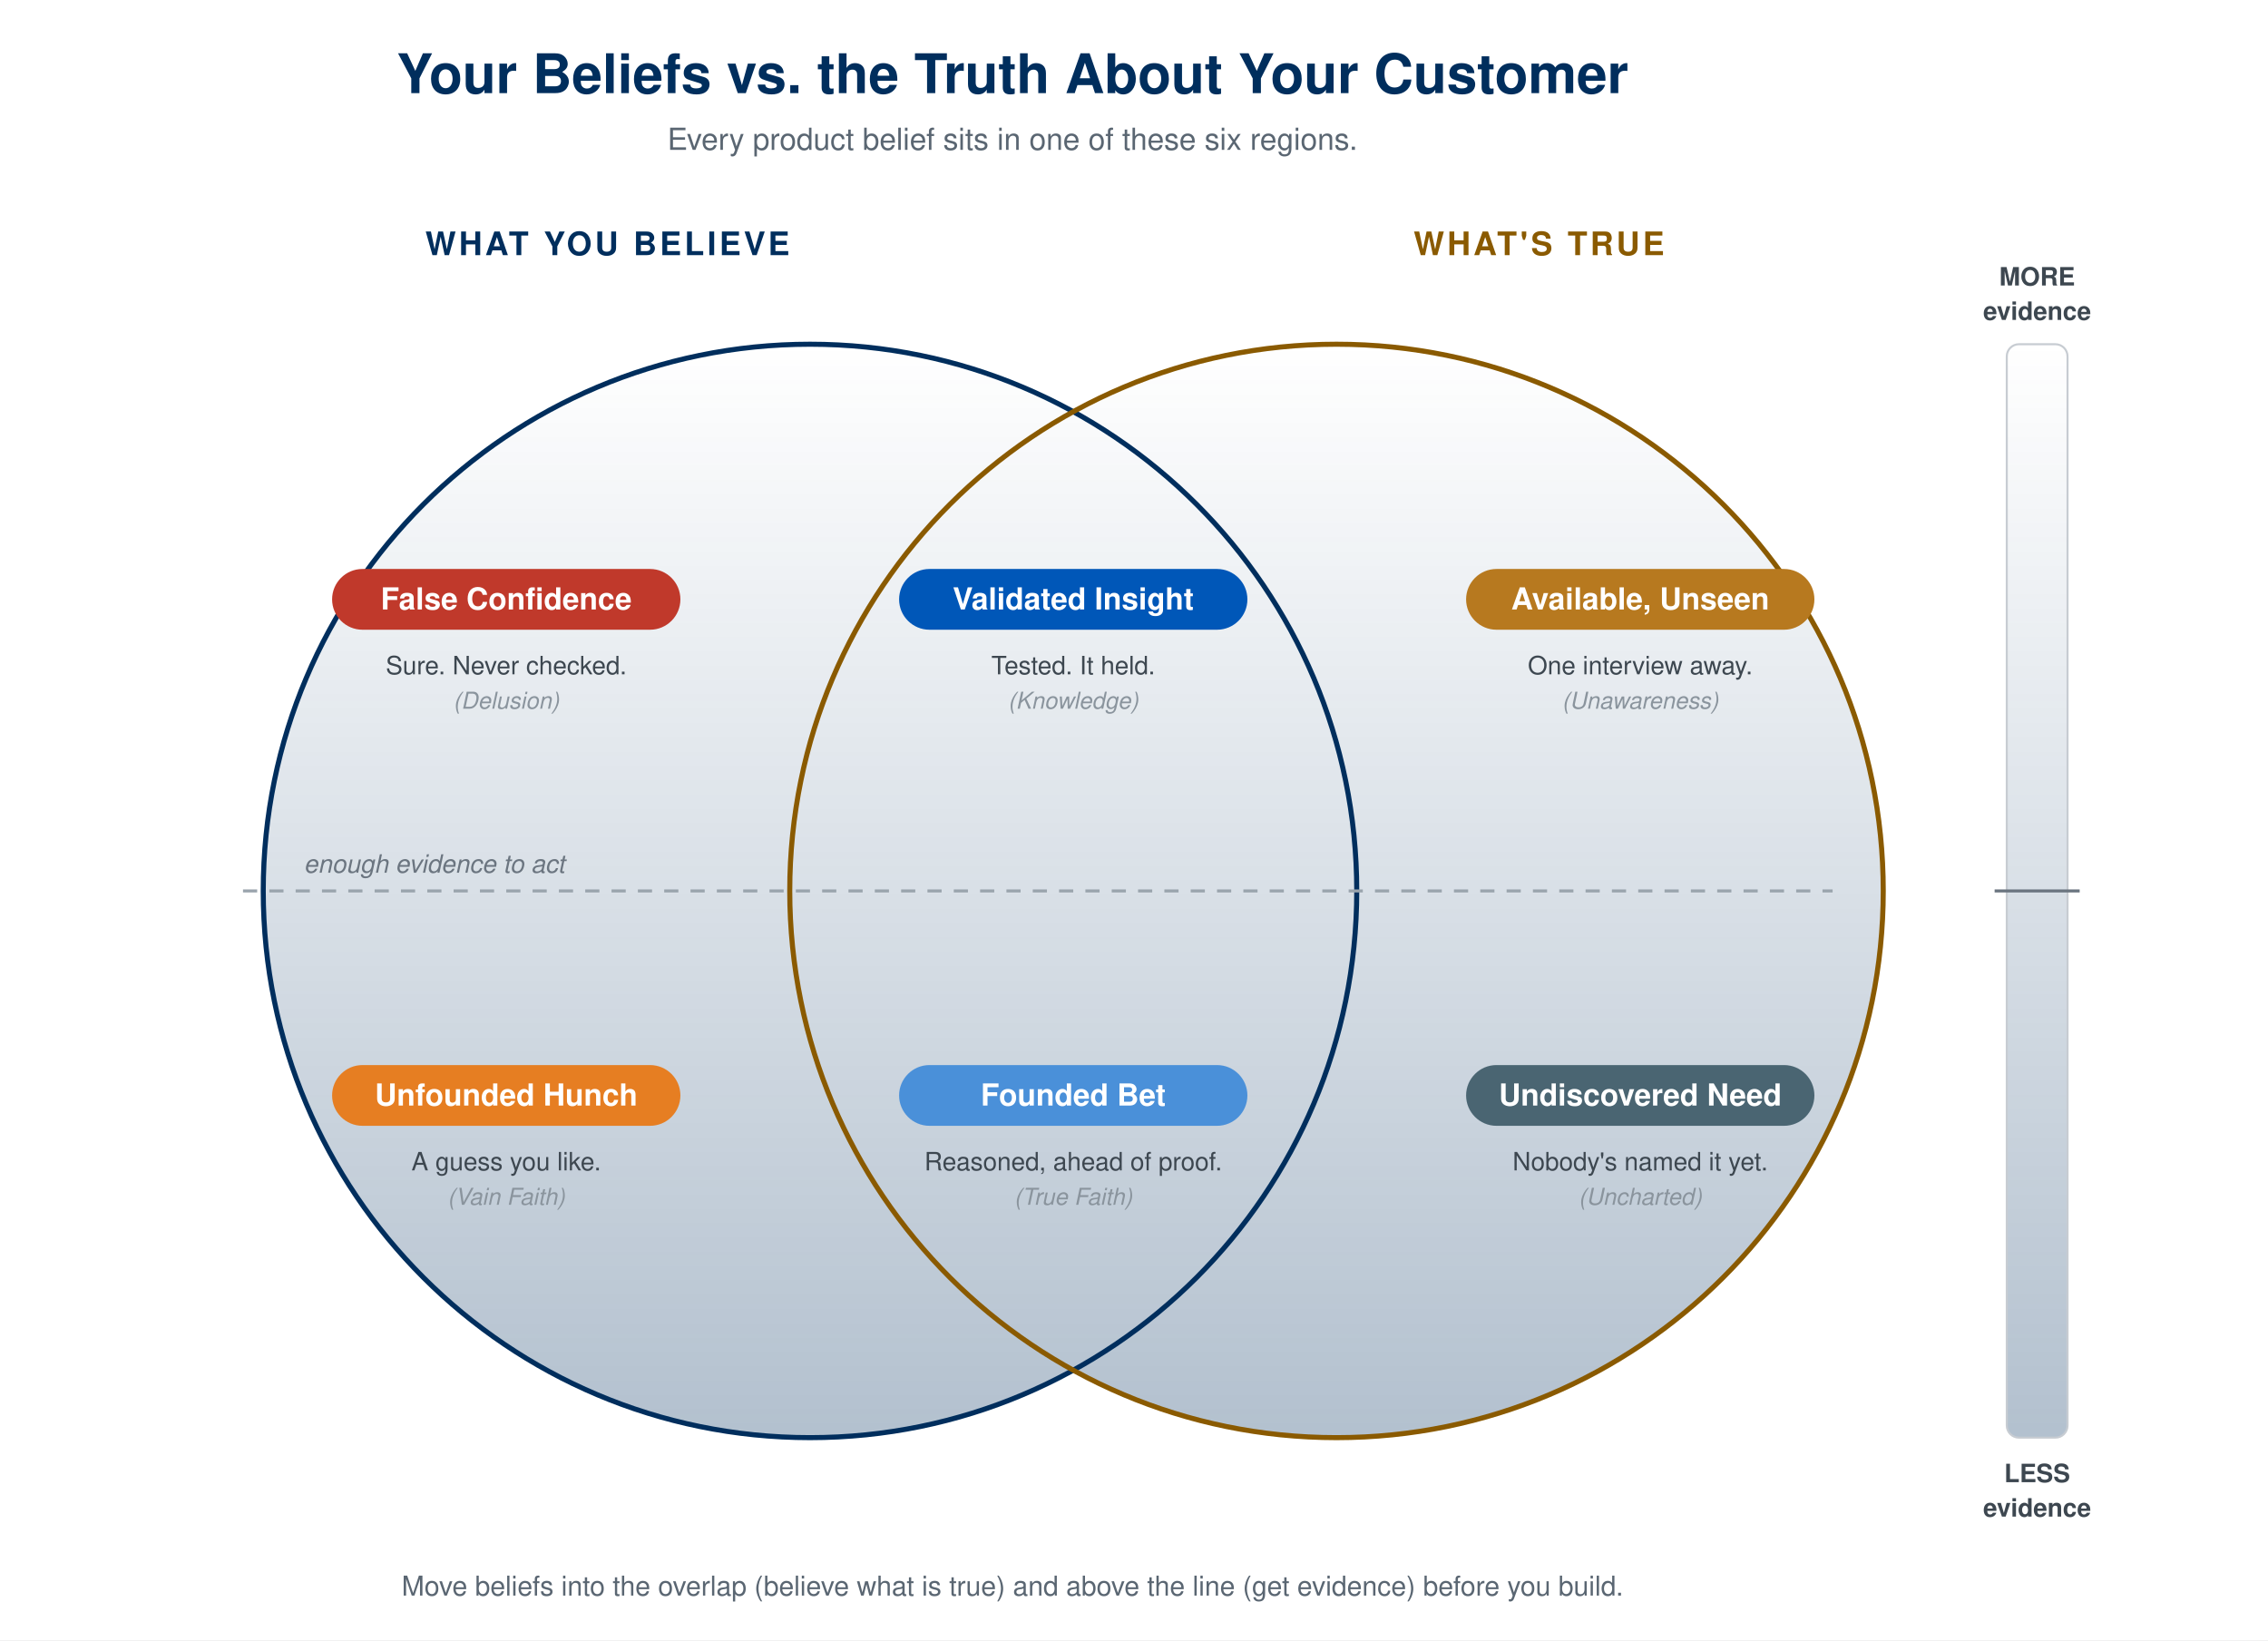
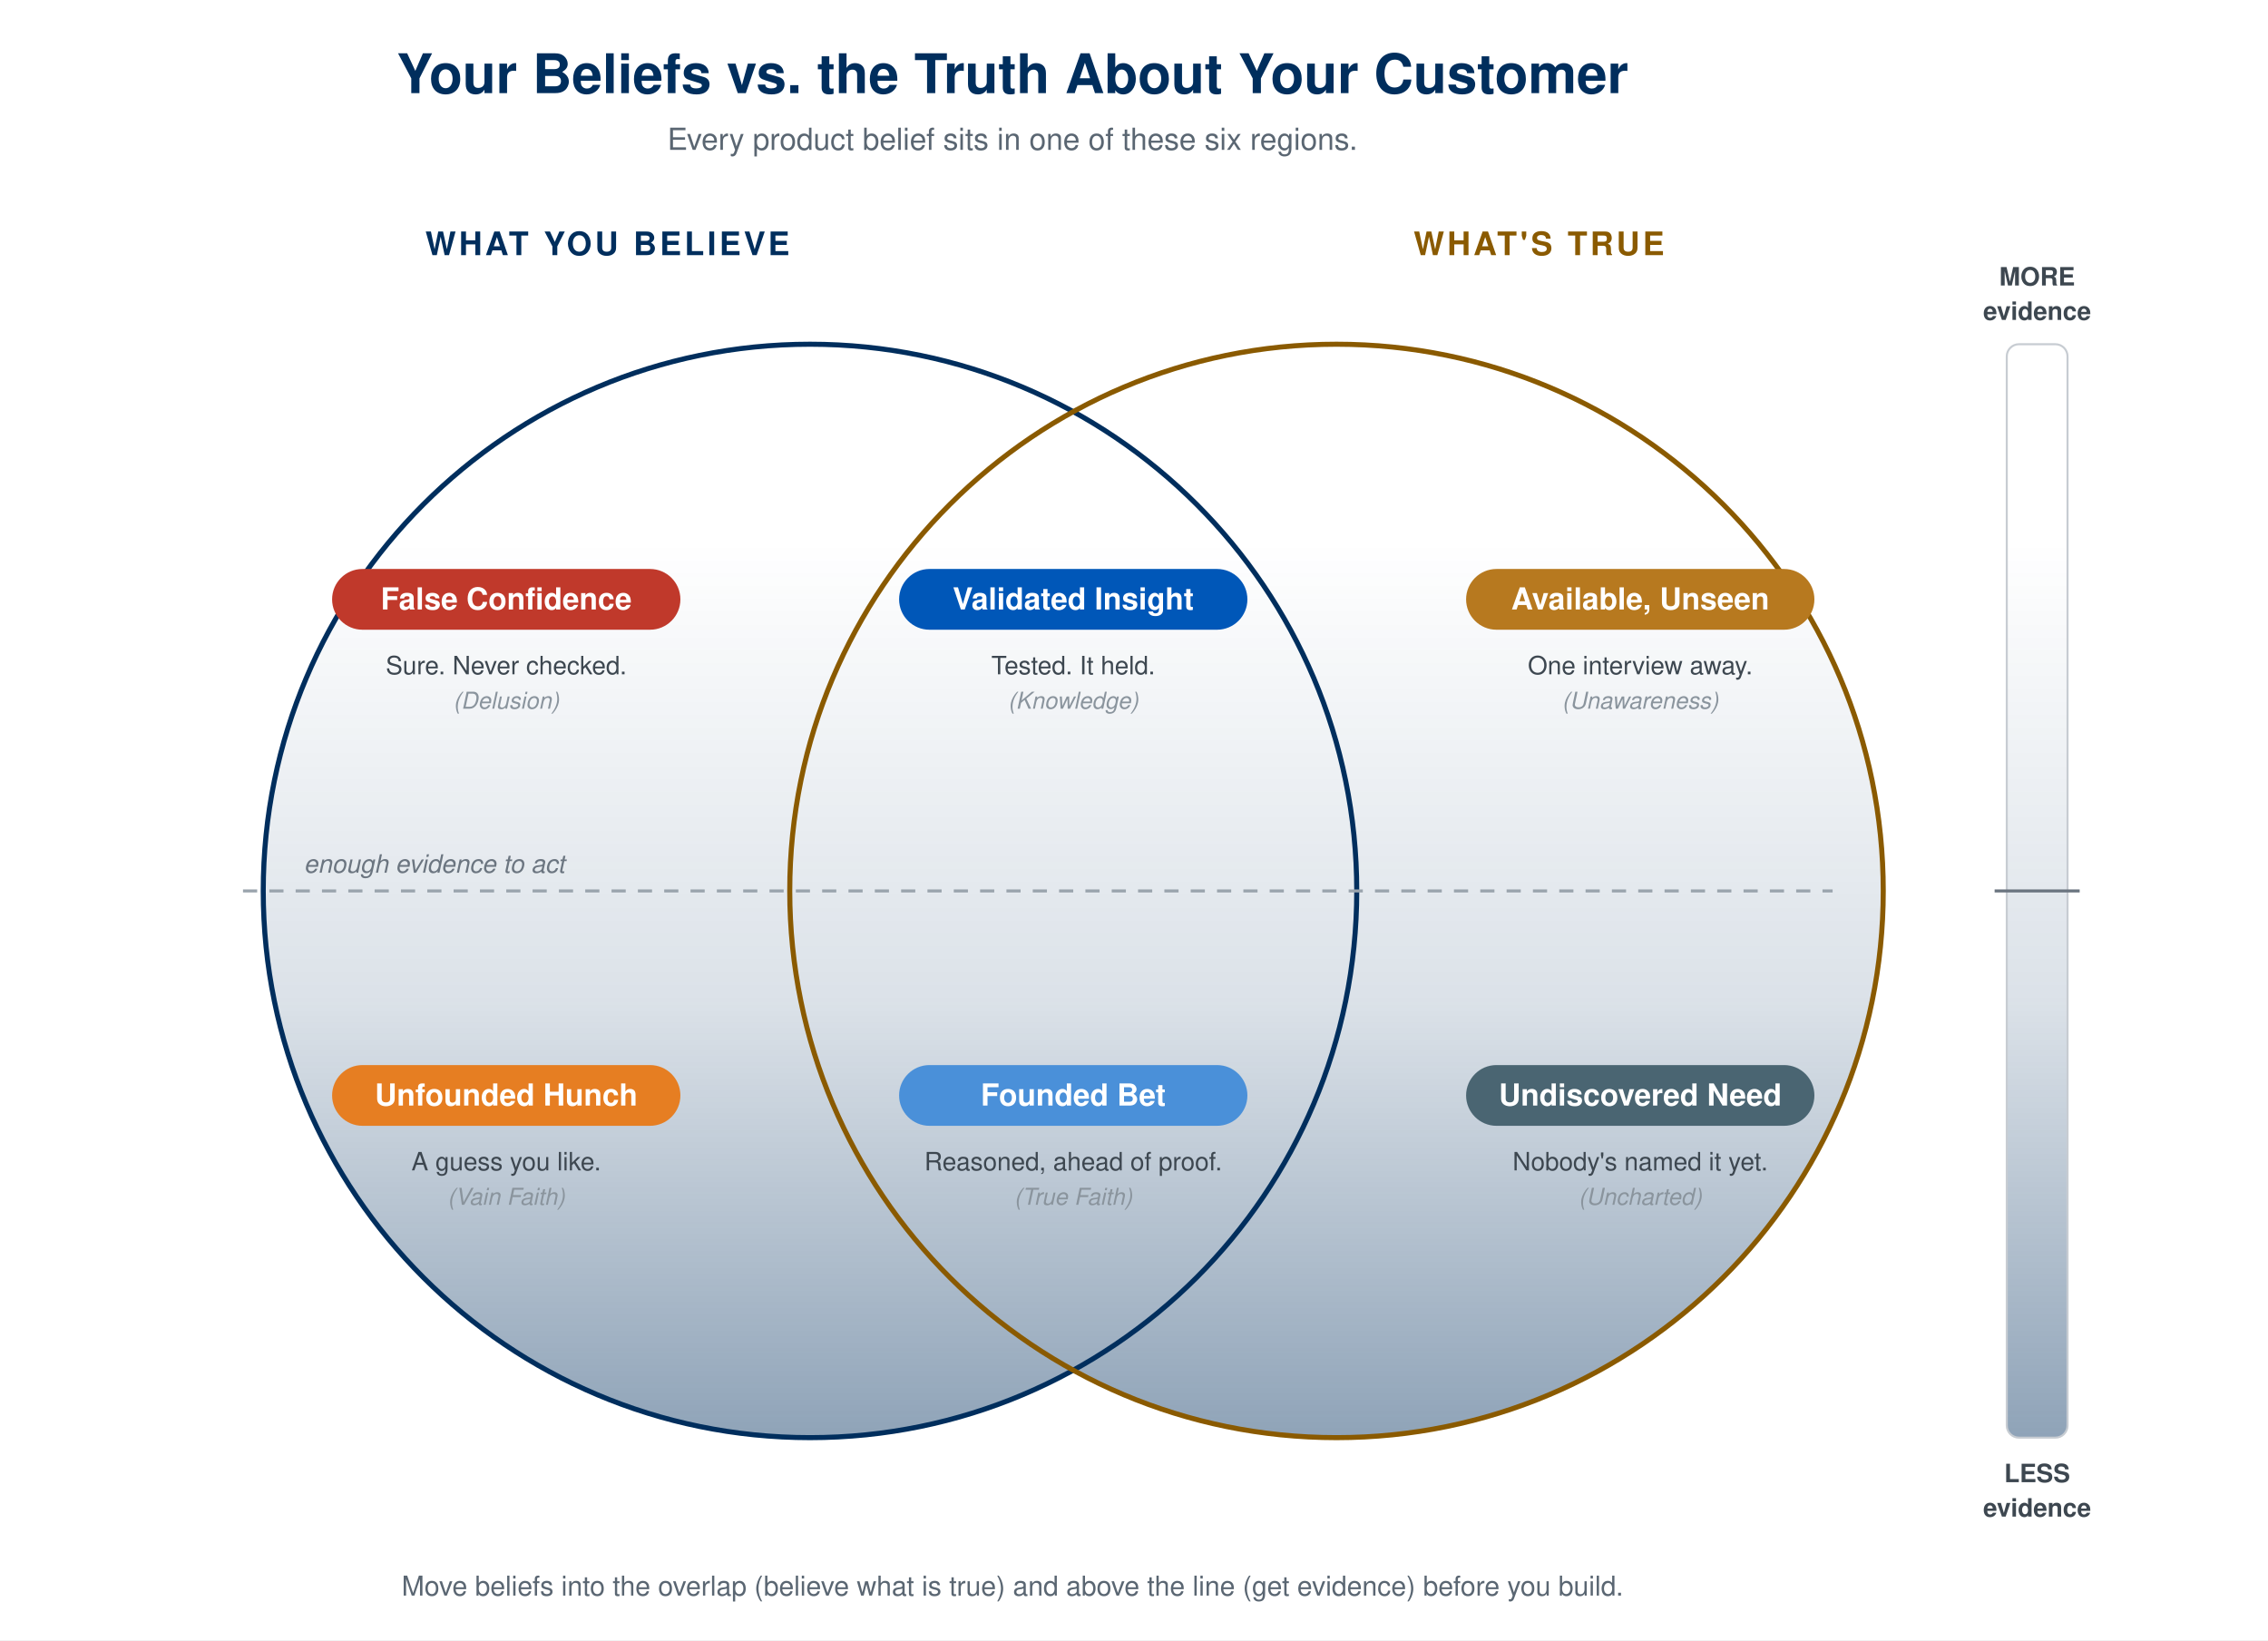
<svg xmlns="http://www.w3.org/2000/svg" viewBox="0 0 1120 810" font-family="Helvetica, Arial, sans-serif">
  <defs>
    <linearGradient id="evWash" x1="0" y1="170" x2="0" y2="710" gradientUnits="userSpaceOnUse">
      <stop offset="0" stop-color="#002E5D" stop-opacity="0" />
-       <stop offset="1" stop-color="#002E5D" stop-opacity="0.3" />
+       <stop offset="0.18" stop-color="#002E5D" stop-opacity="0" />
+       <stop offset="0.6" stop-color="#002E5D" stop-opacity="0.14" />
+       <stop offset="1" stop-color="#002E5D" stop-opacity="0.44" />
    </linearGradient>
    <clipPath id="bothCircles">
      <circle cx="400" cy="440" r="270" />
      <circle cx="660" cy="440" r="270" />
    </clipPath>
  </defs>
  <rect x="0" y="0" width="1120" height="810" fill="#ffffff" />
  <text x="500" y="46" text-anchor="middle" font-size="27" font-weight="700" fill="#002E5D">Your Beliefs vs. the Truth About Your Customer</text>
  <text x="500" y="74" text-anchor="middle" font-size="15" fill="#5a6672">Every product belief sits in one of these six regions.</text>
  <text x="300" y="126" text-anchor="middle" font-size="16" font-weight="700" letter-spacing="1.5" fill="#002E5D">WHAT YOU BELIEVE</text>
  <text x="760" y="126" text-anchor="middle" font-size="16" font-weight="700" letter-spacing="1.5" fill="#8A5A00">WHAT'S TRUE</text>
  <rect x="130" y="170" width="800" height="540" fill="url(#evWash)" clip-path="url(#bothCircles)" />
  <circle cx="400" cy="440" r="270" fill="none" stroke="#002E5D" stroke-width="2.5" />
  <circle cx="660" cy="440" r="270" fill="none" stroke="#8A5A00" stroke-width="2.5" />
  <line x1="120" y1="440" x2="905" y2="440" stroke="#9aa4ad" stroke-width="1.5" stroke-dasharray="7 6" />
  <text x="150" y="431" font-size="12.5" font-style="italic" fill="#6b7580">enough evidence to act</text>
  <text x="1006" y="141" text-anchor="middle" font-size="12.5" font-weight="700" fill="#3d4750">MORE</text>
  <text x="1006" y="158" text-anchor="middle" font-size="12.5" font-weight="700" fill="#3d4750">evidence</text>
  <rect x="991" y="170" width="30" height="540" rx="6" fill="#ffffff" />
  <rect x="991" y="170" width="30" height="540" rx="6" fill="url(#evWash)" stroke="#c7ccd2" stroke-width="1" />
  <line x1="985" y1="440" x2="1027" y2="440" stroke="#6b7580" stroke-width="1.5" />
  <text x="1006" y="732" text-anchor="middle" font-size="12.5" font-weight="700" fill="#3d4750">LESS</text>
  <text x="1006" y="749" text-anchor="middle" font-size="12.5" font-weight="700" fill="#3d4750">evidence</text>
  <g>
    <rect x="164" y="281" width="172" height="30" rx="15" fill="#C0392B" />
    <text x="250" y="301" text-anchor="middle" font-size="15" font-weight="700" fill="#ffffff">False Confidence</text>
    <text x="250" y="333" text-anchor="middle" font-size="12.5" fill="#3d4750">Sure. Never checked.</text>
    <text x="250" y="350" text-anchor="middle" font-size="11.5" font-style="italic" fill="#8a949d">(Delusion)</text>
  </g>
  <g>
    <rect x="164" y="526" width="172" height="30" rx="15" fill="#E67E22" />
    <text x="250" y="546" text-anchor="middle" font-size="15" font-weight="700" fill="#ffffff">Unfounded Hunch</text>
    <text x="250" y="578" text-anchor="middle" font-size="12.5" fill="#3d4750">A guess you like.</text>
    <text x="250" y="595" text-anchor="middle" font-size="11.5" font-style="italic" fill="#8a949d">(Vain Faith)</text>
  </g>
  <g>
    <rect x="444" y="281" width="172" height="30" rx="15" fill="#0057B8" />
    <text x="530" y="301" text-anchor="middle" font-size="15" font-weight="700" fill="#ffffff">Validated Insight</text>
    <text x="530" y="333" text-anchor="middle" font-size="12.5" fill="#3d4750">Tested. It held.</text>
    <text x="530" y="350" text-anchor="middle" font-size="11.5" font-style="italic" fill="#8a949d">(Knowledge)</text>
  </g>
  <g>
    <rect x="444" y="526" width="172" height="30" rx="15" fill="#4A90D9" />
    <text x="530" y="546" text-anchor="middle" font-size="15" font-weight="700" fill="#ffffff">Founded Bet</text>
    <text x="530" y="578" text-anchor="middle" font-size="12.5" fill="#3d4750">Reasoned, ahead of proof.</text>
    <text x="530" y="595" text-anchor="middle" font-size="11.5" font-style="italic" fill="#8a949d">(True Faith)</text>
  </g>
  <g>
    <rect x="724" y="281" width="172" height="30" rx="15" fill="#B7791F" />
    <text x="810" y="301" text-anchor="middle" font-size="15" font-weight="700" fill="#ffffff">Available, Unseen</text>
    <text x="810" y="333" text-anchor="middle" font-size="12.5" fill="#3d4750">One interview away.</text>
    <text x="810" y="350" text-anchor="middle" font-size="11.5" font-style="italic" fill="#8a949d">(Unawareness)</text>
  </g>
  <g>
    <rect x="724" y="526" width="172" height="30" rx="15" fill="#4A6572" />
    <text x="810" y="546" text-anchor="middle" font-size="15" font-weight="700" fill="#ffffff">Undiscovered Need</text>
    <text x="810" y="578" text-anchor="middle" font-size="12.5" fill="#3d4750">Nobody's named it yet.</text>
    <text x="810" y="595" text-anchor="middle" font-size="11.5" font-style="italic" fill="#8a949d">(Uncharted)</text>
  </g>
  <text x="500" y="788" text-anchor="middle" font-size="13.5" fill="#5a6672">Move beliefs into the overlap (believe what is true) and above the line (get evidence) before you build.</text>
</svg>
